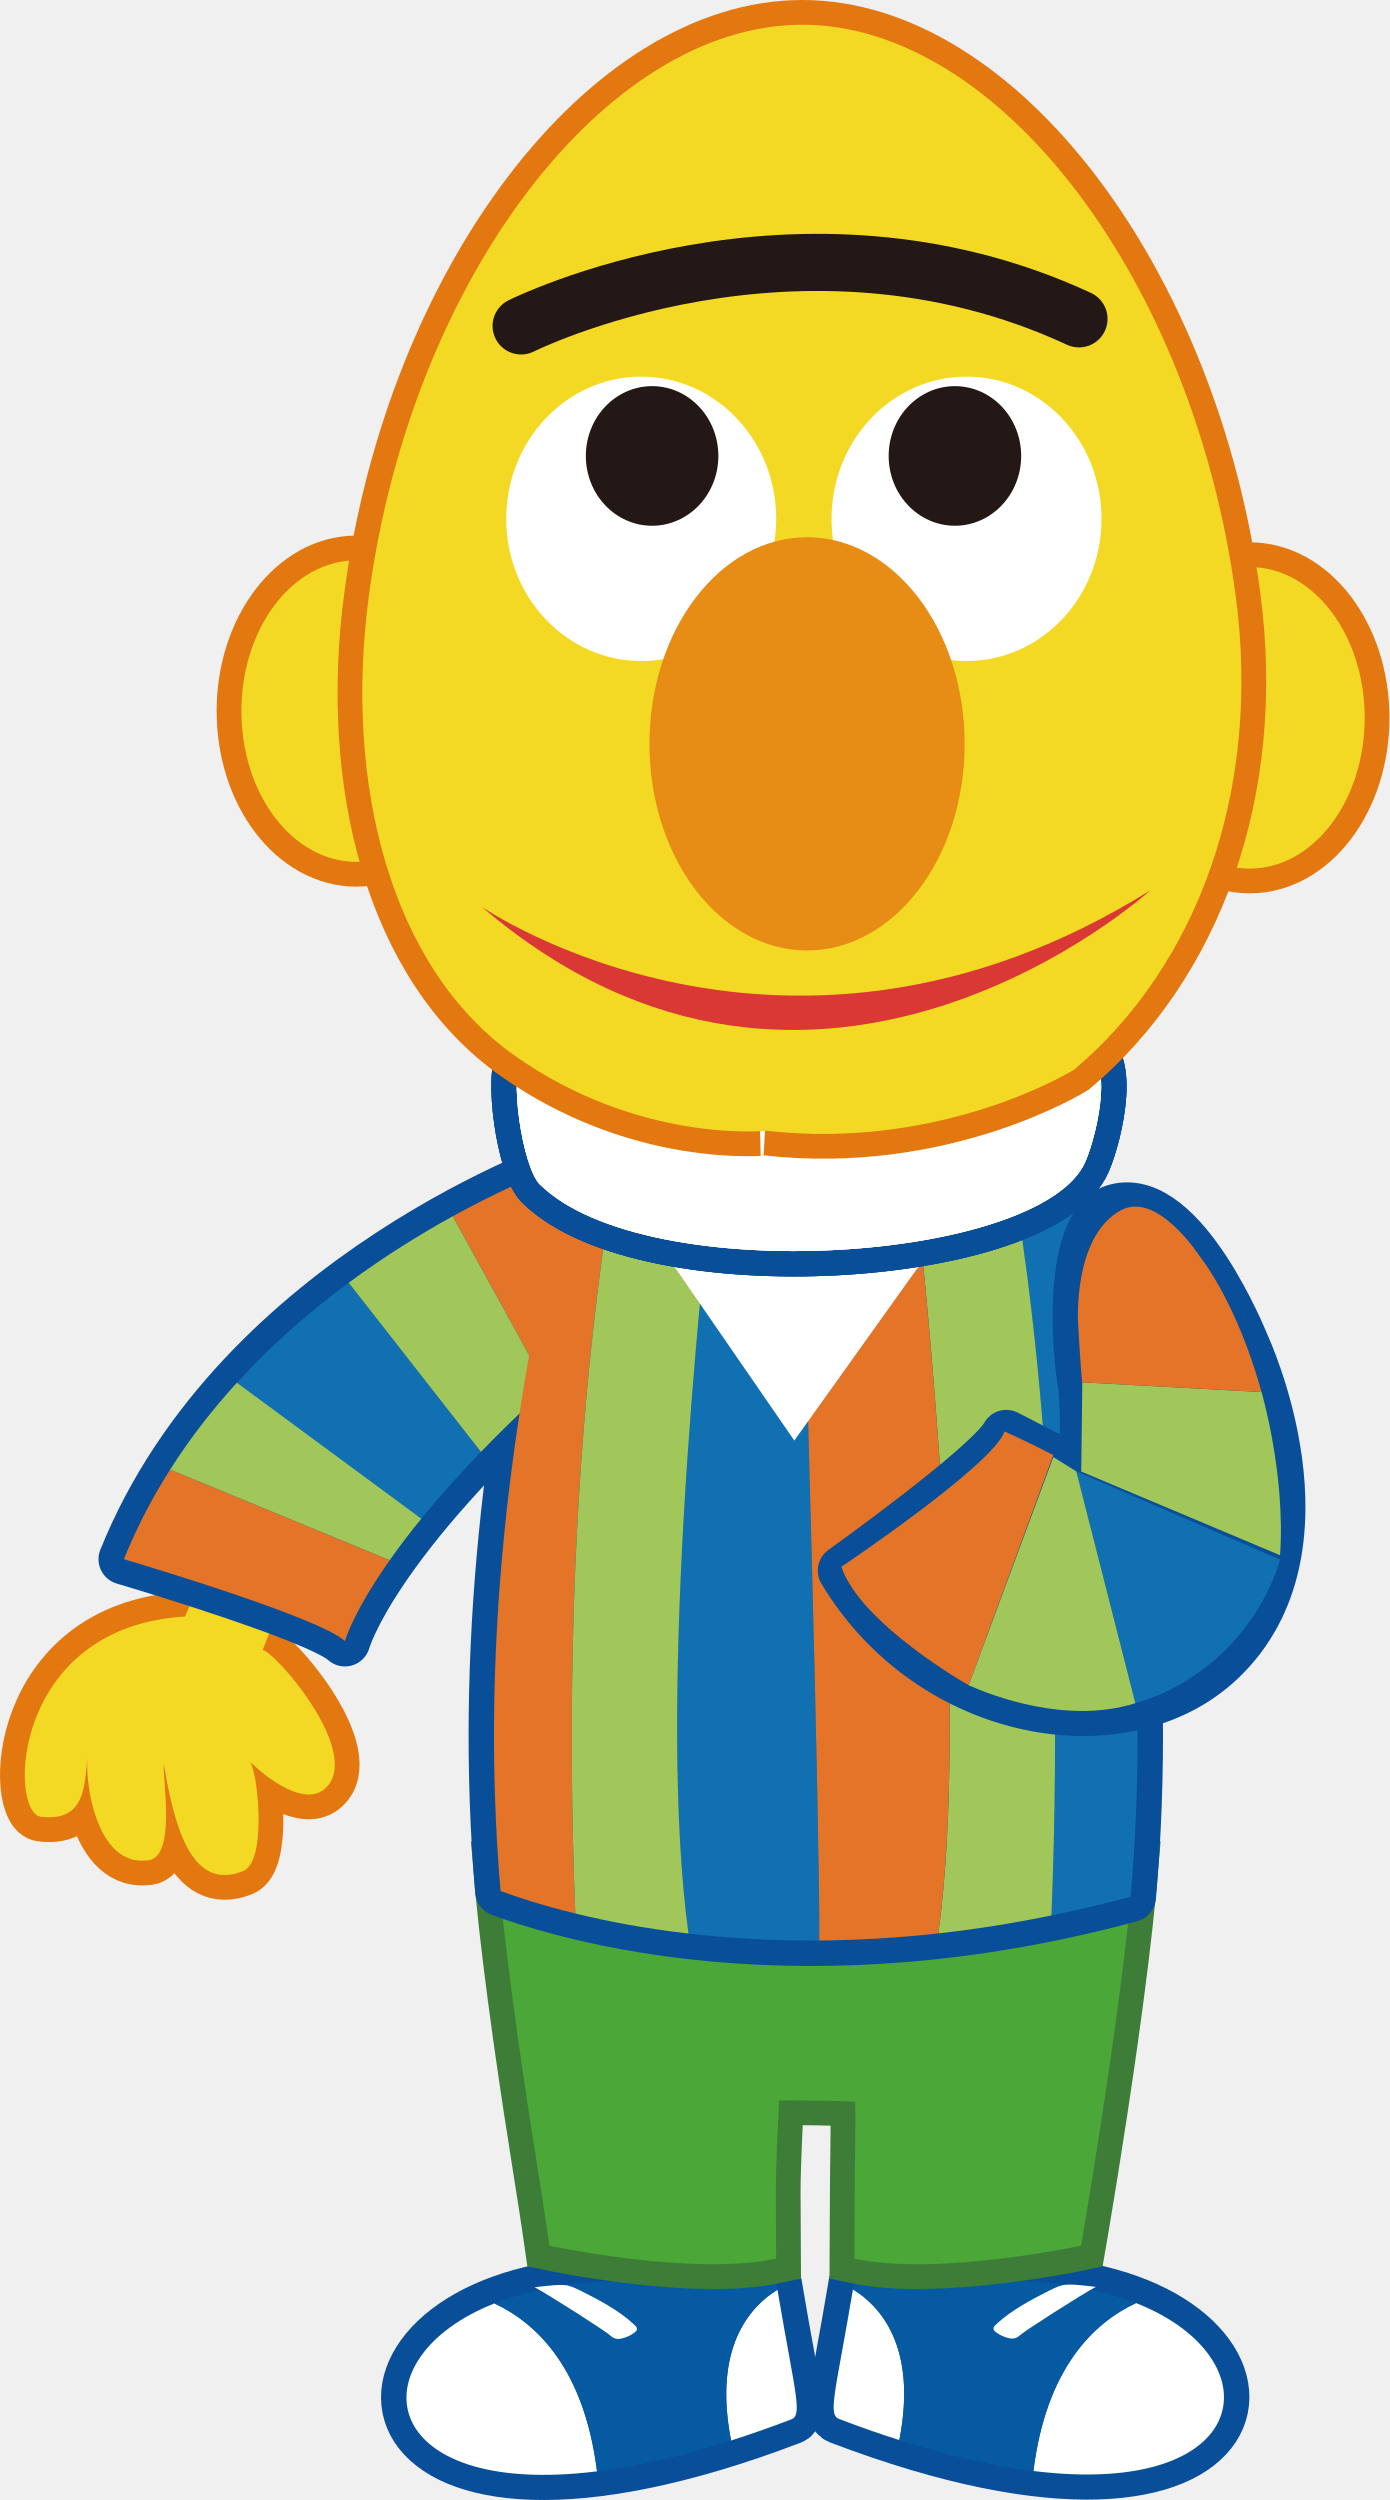
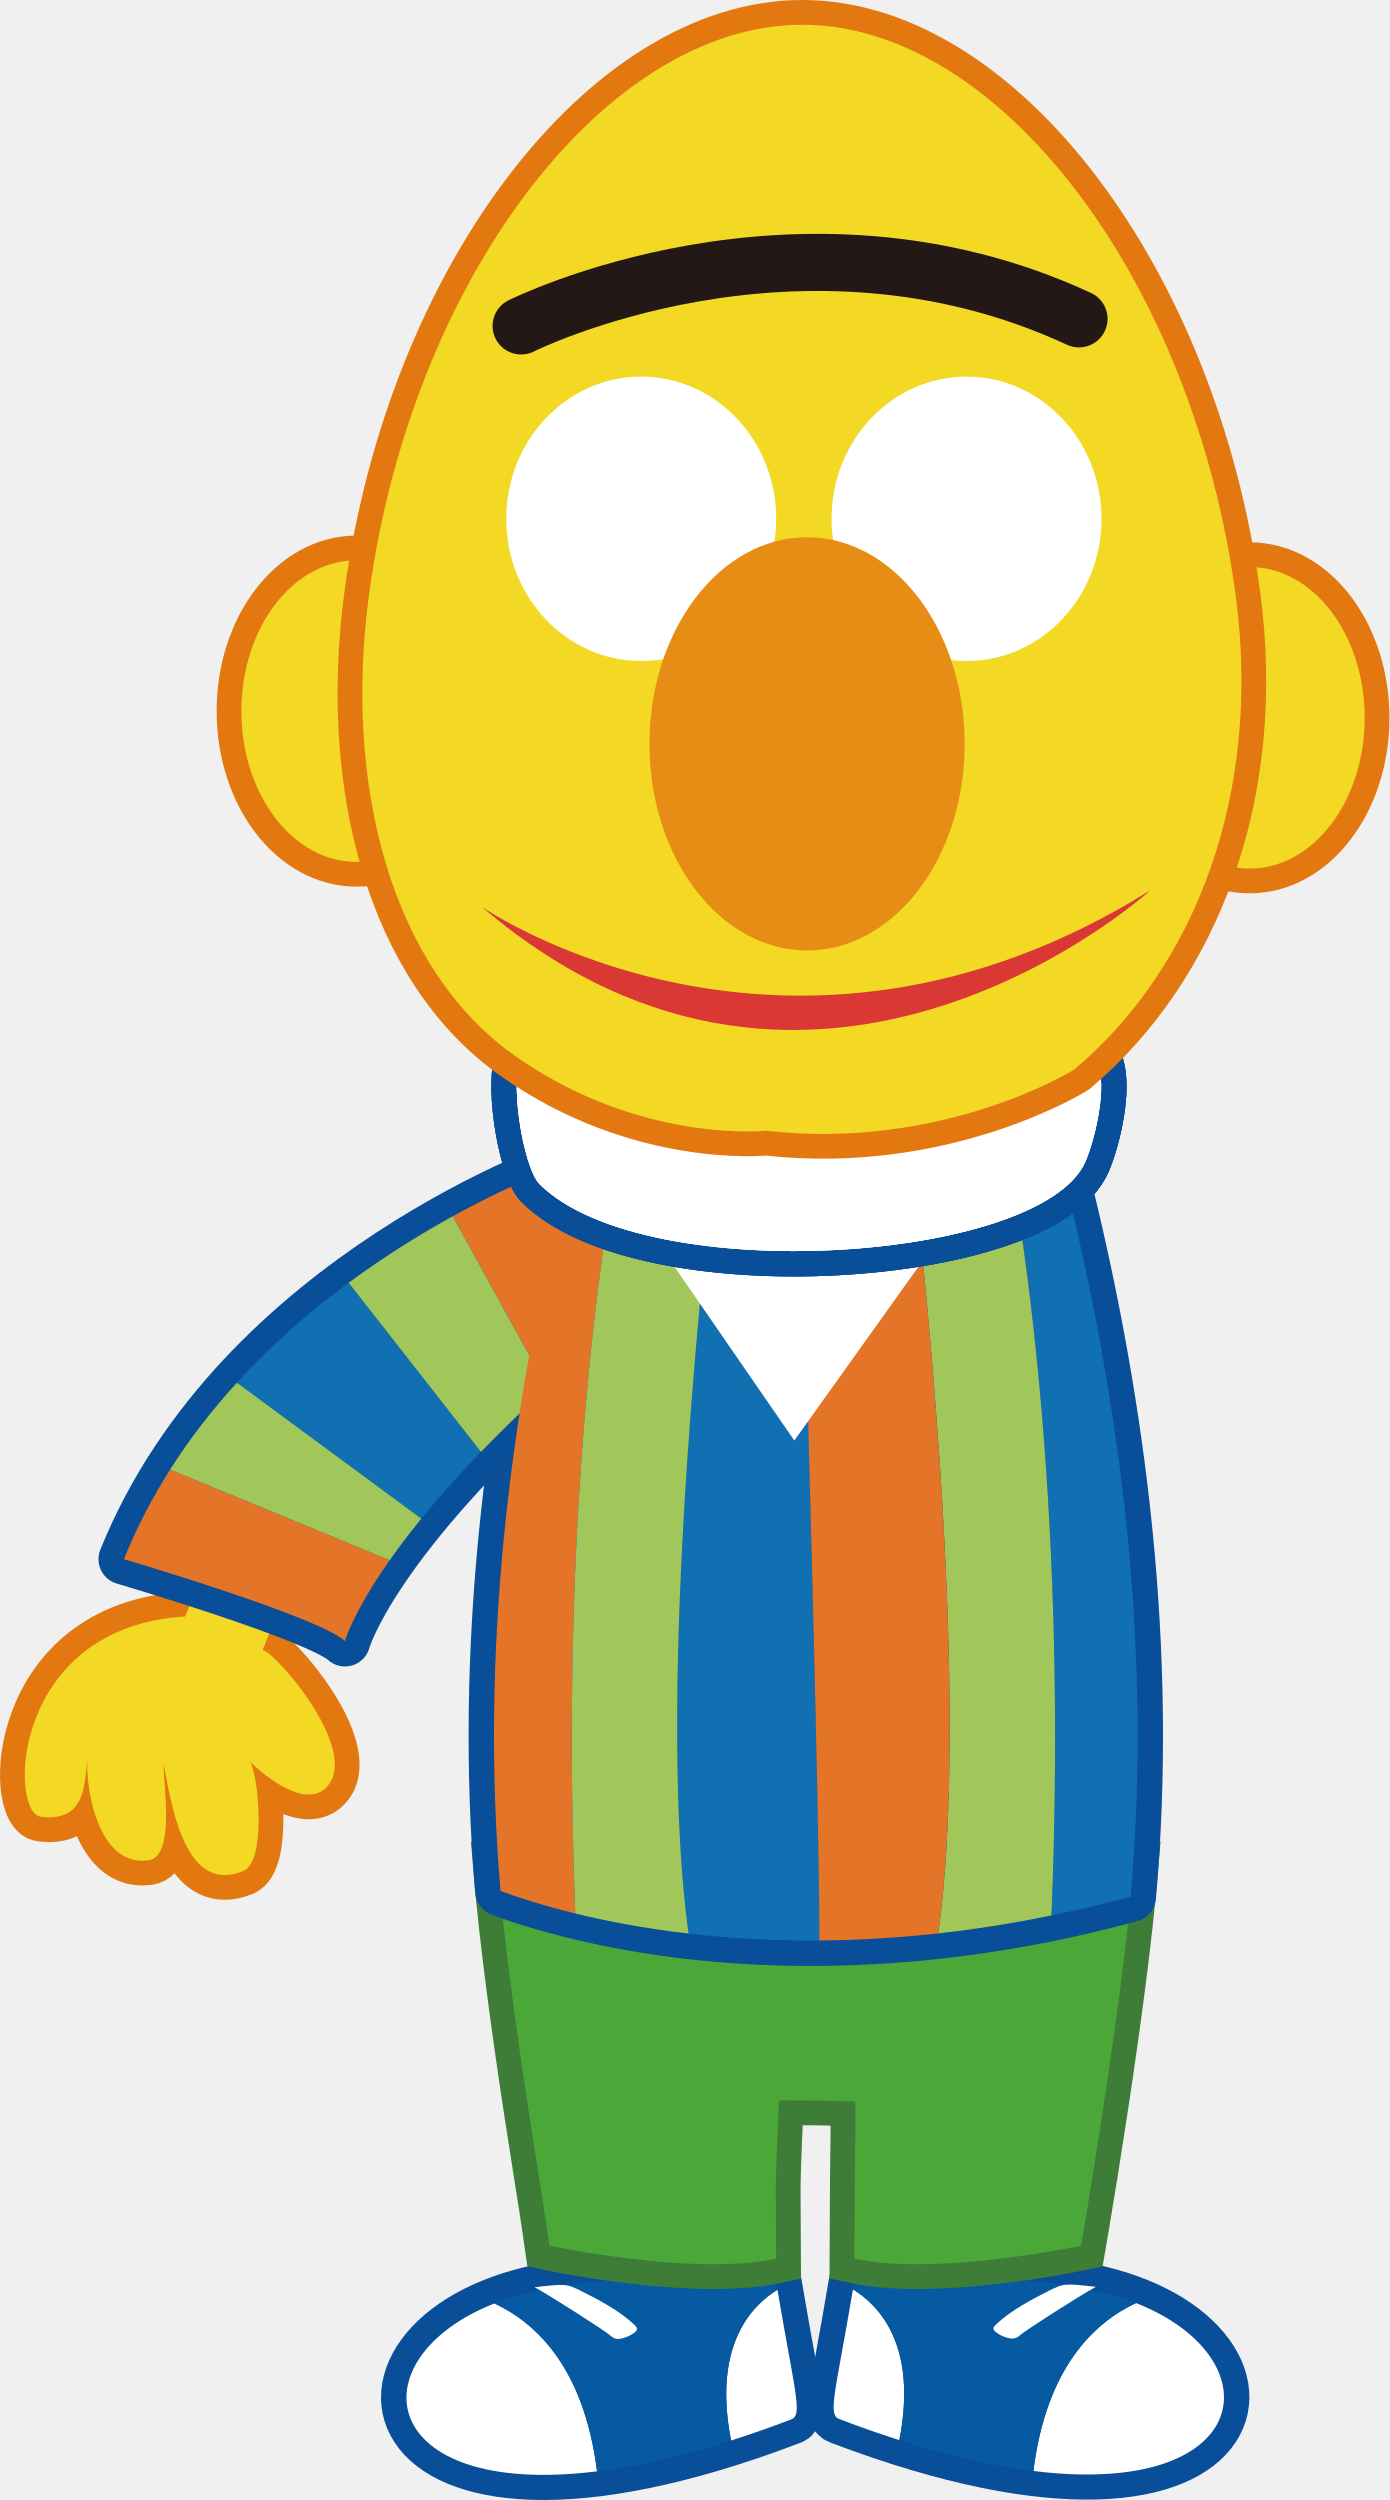
<svg xmlns="http://www.w3.org/2000/svg" version="1.1" id="レイヤー_1" x="0px" y="0px" width="234.619px" height="422.146px" viewBox="0 0 234.619 422.146" enable-background="new 0 0 234.619 422.146" xml:space="preserve">
  <g>
-     <path fill="#094E98" d="M141.634,408.397c75.066,28.67,81.475-16.873,38.102-22.582c0.042-0.027,0.076-0.059,0.119-0.082   c-5.856-0.783-12.682-0.977-20.496-0.371c-4.516-0.08-10.26,0.406-15.164,0.186c-1.657,9.986-2.896,15.771-3.291,19.043   l0.004,0.002C140.6,407.034,140.786,408.073,141.634,408.397" />
-     <path fill="none" stroke="#094E98" stroke-width="8.575" stroke-linecap="round" stroke-linejoin="round" d="M141.634,408.397   c75.066,28.67,81.475-16.873,38.102-22.582c0.042-0.027,0.076-0.059,0.119-0.082c-5.856-0.783-12.682-0.977-20.496-0.371   c-4.516-0.08-10.26,0.406-15.164,0.186c-1.657,9.986-2.896,15.771-3.291,19.043l0.004,0.002   C140.6,407.034,140.786,408.073,141.634,408.397z" />
-     <path fill="#FFFFFF" d="M140.905,404.638c0.383-3.158,1.551-8.68,3.125-18.057c4.483,2.742,10.94,9.561,7.833,25.455   c-3.253-1.037-6.661-2.229-10.228-3.592c-0.849-0.322-1.034-1.363-0.726-3.807H140.905z" />
-     <path fill="#FFFFFF" d="M191.827,388.888c23.508,9.289,20.095,32.994-17.332,28.359   C176.671,399.907,184.646,392.247,191.827,388.888" />
-     <path fill="#065AA2" d="M144.029,386.581c0.055-0.328,0.109-0.646,0.167-0.982c4.904,0.215,10.648-0.271,15.164-0.188   c7.813-0.605,14.64-0.408,20.496,0.369c-0.043,0.025-0.078,0.055-0.121,0.08c4.604,0.607,8.631,1.664,12.092,3.027   c-7.181,3.359-15.156,11.023-17.332,28.359c-6.504-0.807-14.04-2.465-22.633-5.211   C154.969,396.142,148.513,389.323,144.029,386.581" />
-     <path fill="#FFFFFF" d="M185.045,386.155c-5.365-0.607-5.39-0.604-8.027,0.715c-2.823,1.412-6.241,3.244-8.571,5.404   c-0.661,0.605-1.055,0.932-0.228,1.57c0.582,0.451,1.394,0.803,2.1,0.967c0.796,0.18,1.335,0.057,1.924-0.494   C173.038,393.569,182.66,387.415,185.045,386.155" />
-     <path fill="#094E98" d="M134.403,404.655c0,0,0,0,0-0.002c-0.392-3.273-1.628-9.055-3.287-19.043   c-4.902,0.223-10.648-0.266-15.159-0.184c-7.819-0.609-14.643-0.412-20.499,0.367c0.038,0.025,0.077,0.057,0.117,0.082   c-43.375,5.713-36.966,51.256,38.099,22.586C134.524,408.136,134.704,407.095,134.403,404.655" />
-     <path fill="none" stroke="#094E98" stroke-width="8.575" stroke-linecap="round" stroke-linejoin="round" d="M134.403,404.655   c0,0,0,0,0-0.002c-0.392-3.273-1.628-9.055-3.287-19.043c-4.902,0.223-10.648-0.266-15.159-0.184   c-7.819-0.609-14.643-0.412-20.499,0.367c0.038,0.025,0.077,0.057,0.117,0.082c-43.375,5.713-36.966,51.256,38.099,22.586   C134.524,408.136,134.704,407.095,134.403,404.655z" />
-     <path fill="#FFFFFF" d="M134.403,404.702c-0.379-3.158-1.547-8.684-3.122-18.059c-4.482,2.742-10.942,9.561-7.833,25.457   c3.258-1.037,6.665-2.23,10.227-3.594C134.524,408.183,134.704,407.142,134.403,404.702L134.403,404.702z" />
+     <path fill="#094E98" d="M141.634,408.397c75.066,28.67,81.475-16.874,38.102-22.583c0.042-0.027,0.076-0.058,0.119-0.081   c-5.856-0.784-12.682-0.977-20.496-0.371c-4.516-0.081-10.26,0.405-15.164,0.186c-1.657,9.986-2.896,15.771-3.291,19.042   l0.004,0.002C140.6,407.034,140.786,408.072,141.634,408.397" />
+     <path fill="none" stroke="#094E98" stroke-width="8.575" stroke-linecap="round" stroke-linejoin="round" d="M141.634,408.397   c75.066,28.67,81.475-16.874,38.102-22.583c0.042-0.027,0.076-0.058,0.119-0.081c-5.856-0.784-12.682-0.977-20.496-0.371   c-4.516-0.081-10.26,0.405-15.164,0.186c-1.657,9.986-2.896,15.771-3.291,19.042l0.004,0.002   C140.6,407.034,140.786,408.072,141.634,408.397z" />
+     <path fill="#FFFFFF" d="M140.905,404.637c0.383-3.157,1.551-8.679,3.125-18.057c4.483,2.743,10.94,9.562,7.833,25.456   c-3.253-1.038-6.661-2.229-10.228-3.592c-0.849-0.323-1.034-1.363-0.726-3.808H140.905z" />
+     <path fill="#FFFFFF" d="M191.827,388.888c23.508,9.289,20.095,32.994-17.332,28.358   C176.671,399.907,184.646,392.247,191.827,388.888" />
+     <path fill="#065AA2" d="M144.029,386.58c0.055-0.327,0.109-0.646,0.167-0.982c4.904,0.216,10.648-0.271,15.164-0.187   c7.813-0.605,14.64-0.408,20.496,0.368c-0.043,0.026-0.078,0.056-0.121,0.081c4.604,0.607,8.631,1.663,12.092,3.027   c-7.181,3.359-15.156,11.022-17.332,28.358c-6.504-0.806-14.04-2.464-22.633-5.21C154.969,396.142,148.513,389.323,144.029,386.58" />
+     <path fill="#FFFFFF" d="M185.045,386.154c-5.365-0.606-5.39-0.603-8.027,0.716c-2.823,1.412-6.241,3.244-8.571,5.403   c-0.661,0.606-1.055,0.932-0.228,1.571c0.582,0.45,1.394,0.803,2.1,0.966c0.796,0.18,1.335,0.057,1.924-0.494   C173.038,393.568,182.66,387.415,185.045,386.154" />
+     <path fill="#094E98" d="M134.403,404.655c0,0,0,0,0-0.003c-0.392-3.272-1.628-9.054-3.287-19.042   c-4.902,0.222-10.648-0.267-15.159-0.184c-7.819-0.609-14.643-0.412-20.499,0.366c0.038,0.026,0.077,0.058,0.117,0.083   c-43.375,5.713-36.966,51.255,38.099,22.586C134.524,408.136,134.704,407.095,134.403,404.655" />
+     <path fill="none" stroke="#094E98" stroke-width="8.575" stroke-linecap="round" stroke-linejoin="round" d="M134.403,404.655   c0,0,0,0,0-0.003c-0.392-3.272-1.628-9.054-3.287-19.042c-4.902,0.222-10.648-0.267-15.159-0.184   c-7.819-0.609-14.643-0.412-20.499,0.366c0.038,0.026,0.077,0.058,0.117,0.083c-43.375,5.713-36.966,51.255,38.099,22.586   C134.524,408.136,134.704,407.095,134.403,404.655z" />
+     <path fill="#FFFFFF" d="M134.403,404.702c-0.379-3.158-1.547-8.684-3.122-18.06c-4.482,2.743-10.942,9.562-7.833,25.458   c3.258-1.037,6.665-2.23,10.227-3.594C134.524,408.182,134.704,407.142,134.403,404.702L134.403,404.702z" />
    <path fill="#FFFFFF" d="M83.487,388.952c-23.512,9.285-20.099,32.994,17.328,28.355C98.638,399.97,90.666,392.308,83.487,388.952" />
-     <path fill="#065AA2" d="M131.281,386.644c-0.057-0.328-0.112-0.648-0.165-0.986c-4.902,0.223-10.648-0.268-15.159-0.186   c-7.819-0.604-14.643-0.408-20.499,0.369c0.038,0.025,0.077,0.057,0.117,0.082c-4.599,0.605-8.631,1.664-12.089,3.029   c7.179,3.355,15.151,11.016,17.328,28.355c6.506-0.803,14.038-2.465,22.634-5.207C120.339,396.204,126.799,389.386,131.281,386.644   " />
-     <path fill="#FFFFFF" d="M90.269,386.22c5.364-0.611,5.385-0.604,8.023,0.715c2.825,1.408,6.24,3.24,8.573,5.396   c0.661,0.613,1.055,0.938,0.226,1.58c-0.582,0.449-1.388,0.797-2.098,0.963c-0.795,0.182-1.335,0.055-1.921-0.494   C102.273,393.634,92.652,387.479,90.269,386.22" />
-     <path fill="#4AA738" d="M90.873,366.755c1.203,7.484,1.903,12.451,1.903,12.451s24.305,5.215,38.282,2.184   c-0.028-4.607-0.049-8.141-0.055-11.008c-0.006-5.08,0.443-12.791,0.547-15.684c0.686-0.117,12.167,0.074,12.856,0.191   c0.106,2.887-0.075,10.398-0.089,15.461c0,2.871-0.017,6.416-0.047,11.039c13.973,3.031,38.278-2.184,38.278-2.184   s0.878-5.049,2.094-12.633c2.026-12.65,5.002-32.377,6.443-47.594c0.057-0.635,0.099-1.268,0.155-1.904   c-7.406,2.668-26.265,8.311-53.497,8.375c-27.232-0.064-46.094-5.707-53.493-8.375c0.055,0.637,0.09,1.27,0.151,1.904   C85.846,334.271,88.847,354.11,90.873,366.755" />
-     <path fill="none" stroke="#3D7D38" stroke-width="8.36" d="M90.873,366.755c1.203,7.484,1.903,12.451,1.903,12.451   s24.305,5.215,38.282,2.184c-0.028-4.607-0.049-8.141-0.055-11.008c-0.006-5.08,0.443-12.791,0.547-15.684   c0.686-0.117,12.167,0.074,12.856,0.191c0.106,2.887-0.075,10.398-0.089,15.461c0,2.871-0.017,6.416-0.047,11.039   c13.973,3.031,38.278-2.184,38.278-2.184s0.878-5.049,2.094-12.633c2.026-12.65,5.002-32.377,6.443-47.594   c0.057-0.635,0.099-1.268,0.155-1.904c-7.406,2.668-26.265,8.311-53.497,8.375c-27.232-0.064-46.094-5.707-53.493-8.375   c0.055,0.637,0.09,1.27,0.151,1.904C85.846,334.271,88.847,354.11,90.873,366.755" />
-     <path fill="#4AA738" d="M90.873,366.755c1.203,7.484,1.903,12.451,1.903,12.451s24.305,5.215,38.282,2.184   c-0.028-4.607-0.049-8.141-0.055-11.008c-0.006-5.08,0.443-12.791,0.547-15.684c0.686-0.117,12.167,0.074,12.856,0.191   c0.106,2.887-0.075,10.398-0.089,15.461c0,2.871-0.017,6.416-0.047,11.039c13.973,3.031,38.278-2.184,38.278-2.184   s0.878-5.049,2.094-12.633c2.026-12.65,5.002-32.377,6.443-47.594c0.057-0.635,0.099-1.268,0.155-1.904   c-7.406,2.668-26.265,8.311-53.497,8.375c-27.232-0.064-46.094-5.707-53.493-8.375c0.055,0.637,0.09,1.27,0.151,1.904   C85.846,334.271,88.847,354.11,90.873,366.755" />
-     <path fill="#094E98" d="M190.911,320.272c3.669-41.385-1.541-82.018-10.728-119.535l-0.399-12.486l-83.977,2.592l-0.873,11.508   c-8.871,36.775-13.873,76.5-10.417,116.953C95.923,323.542,135.386,335.288,190.911,320.272" />
-     <path fill="none" stroke="#094E98" stroke-width="8.575" stroke-linecap="round" stroke-linejoin="round" d="M190.911,320.272   c3.669-41.385-1.541-82.018-10.728-119.535l-0.399-12.486l-83.977,2.592l-0.873,11.508c-8.871,36.775-13.873,76.5-10.417,116.953   C95.923,323.542,135.386,335.288,190.911,320.272z" />
-     <path fill="#E37811" d="M92.658,231.196c-16.201,9.609-40.734,26.568-48.312,47.447c1.938,0.104,16.14,16.303,11.124,22.756   c-3.546,4.551-11.001-1.697-13.239-3.904c1.363,2.031,2.865,16.811-1.168,18.447c-9.241,3.754-11.822-8.98-13.43-18.125   c-0.14,2.98,2.225,16.533-3.034,16.338c-9.39,0.893-10.798-17.072-9.427-19.039c-1.32,3.436,0.761,12.775-8.261,11.66   c-5.529-0.686-5.019-32.08,24.342-33.809c8.548-21.25,34.436-42.461,49.259-48.635" />
-     <path fill="none" stroke="#E37811" stroke-width="8.36" d="M92.658,231.196c-16.201,9.609-40.734,26.568-48.312,47.447   c1.938,0.104,16.14,16.303,11.124,22.756c-3.546,4.551-11.001-1.697-13.239-3.904c1.363,2.031,2.865,16.811-1.168,18.447   c-9.241,3.754-11.822-8.98-13.43-18.125c-0.14,2.98,2.225,16.533-3.034,16.338c-9.39,0.893-10.798-17.072-9.427-19.039   c-1.32,3.436,0.761,12.775-8.261,11.66c-5.529-0.686-5.019-32.08,24.342-33.809c8.548-21.25,34.436-42.461,49.259-48.635" />
-     <path fill="#F4D924" d="M92.658,231.196c-16.201,9.609-40.734,26.568-48.312,47.447c1.938,0.104,16.14,16.303,11.124,22.756   c-3.546,4.551-11.001-1.697-13.239-3.904c1.363,2.031,2.865,16.811-1.168,18.447c-9.241,3.754-11.822-8.98-13.43-18.125   c-0.14,2.98,2.225,16.533-3.034,16.338c-9.39,0.893-10.798-17.072-9.427-19.039c-1.318,3.436,0.765,12.775-8.259,11.66   c-5.531-0.686-5.021-32.08,24.34-33.809c8.548-21.25,34.44-42.461,49.259-48.635" />
-     <path fill="#094E98" d="M20.92,263.284c0,0,32.834,9.676,37.324,13.822c0,0,4.493-16.588,37.668-45.965l0.345-34.904   C96.258,196.237,40.272,215.245,20.92,263.284" />
-     <path fill="none" stroke="#094E98" stroke-width="8.575" stroke-linecap="round" stroke-linejoin="round" d="M20.92,263.284   c0,0,32.834,9.676,37.324,13.822c0,0,4.493-16.588,37.668-45.965l0.345-34.904C96.258,196.237,40.272,215.245,20.92,263.284z" />
-     <path fill="#1070B2" d="M40,233.481l31.144,22.957c2.749-3.373,6.076-7.145,10.069-11.279l-22.334-28.559   C52.49,221.317,45.989,226.923,40,233.481" />
-     <path fill="#E37428" d="M20.92,263.284c0,0,32.834,9.676,37.324,13.822c0,0,1.29-4.746,7.559-13.648l-37.08-15.307   C25.746,252.841,23.1,257.876,20.92,263.284" />
-     <path fill="#A1C659" d="M28.723,248.151l37.08,15.305c1.48-2.105,3.249-4.449,5.341-7.018L40,233.481   C35.938,237.929,32.114,242.812,28.723,248.151" />
-     <path fill="#E37428" d="M95.913,231.142l0.345-34.904c0,0-8.399,2.855-19.812,9.139l15.925,28.959   C93.52,233.288,94.689,232.228,95.913,231.142" />
-     <path fill="#A1C659" d="M92.37,234.335l-15.925-28.959c-5.374,2.961-11.415,6.684-17.567,11.223l22.334,28.562   C84.467,241.792,88.161,238.183,92.37,234.335" />
-     <path fill="#1070B2" d="M135.019,189.632l-13.692,0.422c-3.736,32.123-10.229,98.721-5.065,136.447   c6.564,0.764,13.956,1.229,22.086,1.172C138.427,307.638,136.073,225.372,135.019,189.632" />
-     <path fill="#1070B2" d="M180.183,200.737l-0.399-12.486l-10.639,0.33c4.256,21.539,11.087,67.98,8.405,134.855   c4.341-0.891,8.793-1.93,13.362-3.164C194.58,278.892,189.37,238.255,180.183,200.737" />
-     <path fill="#E37428" d="M105.174,190.55l-9.367,0.293l-0.873,11.508c-8.871,36.777-13.873,76.498-10.417,116.953   c2.689,1.004,6.964,2.42,12.629,3.805C94.573,258.386,100.915,212.843,105.174,190.55" />
-     <path fill="#A1C659" d="M121.326,190.054l-16.152,0.496c-4.259,22.293-10.601,67.836-8.028,132.559   c5.218,1.281,11.631,2.525,19.116,3.393C111.098,288.774,117.59,222.177,121.326,190.054" />
-     <path fill="#A1C659" d="M169.145,188.581l-15.874,0.488c3.706,31.719,10.389,99.273,5.177,137.398   c6.082-0.674,12.457-1.666,19.102-3.031C180.234,256.563,173.401,210.12,169.145,188.581" />
-     <path fill="#E37428" d="M153.271,189.069l-18.252,0.564c1.057,35.738,3.408,118.004,3.329,138.039   c6.272-0.051,12.985-0.416,20.1-1.205C163.66,288.343,156.976,220.788,153.271,189.069" />
-     <polygon fill="#FFFFFF" points="157.406,210.655 134.127,243.247 110.85,209.491  " />
-     <path fill="#DA3B28" d="M180.425,201.782c-0.083-0.35-0.163-0.703-0.246-1.045l-0.399-12.486l-83.982,2.592l-0.869,11.508   c-0.214,0.885-0.417,1.781-0.625,2.67C109.759,207.122,138.463,208.688,180.425,201.782" />
-     <path fill="#094E98" d="M88.322,177.94c-2.567,3.324-0.055,19.232,2.846,22.072c18.012,17.658,84.812,13.104,92.119-3.889   c2.065-4.812,5.295-18.896-1.197-19.158C178.835,176.835,90.517,174.821,88.322,177.94" />
-     <path fill="none" stroke="#094E98" stroke-width="8.575" stroke-linecap="round" stroke-linejoin="round" d="M88.322,177.94   c-2.567,3.324-0.055,19.232,2.846,22.072c18.012,17.658,84.812,13.104,92.119-3.889c2.065-4.812,5.295-18.896-1.197-19.158   C178.835,176.835,90.517,174.821,88.322,177.94" />
-     <path fill="#094E98" d="M88.322,177.94c-2.567,3.324-0.055,19.232,2.846,22.072c18.012,17.658,84.812,13.104,92.119-3.889   c2.065-4.812,5.295-18.896-1.197-19.158C178.835,176.835,90.517,174.821,88.322,177.94" />
-     <path fill="none" stroke="#094E98" stroke-width="8.575" stroke-linecap="round" stroke-linejoin="round" d="M88.322,177.94   c-2.567,3.324-0.055,19.232,2.846,22.072c18.012,17.658,84.812,13.104,92.119-3.889c2.065-4.812,5.295-18.896-1.197-19.158   C178.835,176.835,90.517,174.821,88.322,177.94" />
-     <path fill="#094E98" d="M88.322,177.94c-2.567,3.324-0.055,19.232,2.846,22.072c18.012,17.658,84.812,13.104,92.119-3.889   c2.065-4.812,5.295-18.896-1.197-19.158C178.835,176.835,90.517,174.821,88.322,177.94" />
-     <path fill="none" stroke="#094E98" stroke-width="8.575" stroke-linecap="round" stroke-linejoin="round" d="M88.322,177.94   c-2.567,3.324-0.055,19.232,2.846,22.072c18.012,17.658,84.812,13.104,92.119-3.889c2.065-4.812,5.295-18.896-1.197-19.158   C178.835,176.835,90.517,174.821,88.322,177.94" />
-     <path fill="#FFFFFF" d="M88.322,177.94c-2.567,3.324-0.055,19.232,2.846,22.072c18.012,17.658,84.812,13.104,92.119-3.889   c2.065-4.812,5.295-18.896-1.197-19.158C178.835,176.835,90.517,174.821,88.322,177.94" />
-     <path fill="#FFFFFF" d="M88.322,177.94c-2.567,3.324-0.055,19.232,2.846,22.072c18.012,17.658,84.812,13.104,92.119-3.889   c2.065-4.812,5.295-18.896-1.197-19.158C178.835,176.835,90.517,174.821,88.322,177.94" />
-     <path fill="#FFFFFF" d="M88.322,177.94c-2.567,3.324-0.055,19.232,2.846,22.072c18.012,17.658,84.812,13.104,92.119-3.889   c2.065-4.812,5.295-18.896-1.197-19.158C178.835,176.835,90.517,174.821,88.322,177.94" />
-     <path fill="#E37811" d="M191.583,121.208c0,14.064,8.698,25.461,19.428,25.461c10.731,0,19.428-11.396,19.428-25.461   c0-14.057-8.697-25.457-19.428-25.457C200.281,95.751,191.583,107.151,191.583,121.208" />
-     <path fill="none" stroke="#E37811" stroke-width="8.36" d="M191.583,121.208c0,14.064,8.698,25.461,19.428,25.461   c10.731,0,19.428-11.396,19.428-25.461c0-14.057-8.697-25.457-19.428-25.457C200.281,95.751,191.583,107.151,191.583,121.208z" />
-     <path fill="#E37811" d="M40.761,120.079c0,14.064,8.696,25.457,19.424,25.457c10.732,0,19.43-11.393,19.43-25.457   c0-14.061-8.698-25.461-19.43-25.461C49.457,94.618,40.761,106.019,40.761,120.079" />
-     <path fill="none" stroke="#E37811" stroke-width="8.36" d="M40.761,120.079c0,14.064,8.696,25.457,19.424,25.457   c10.732,0,19.43-11.393,19.43-25.457c0-14.061-8.698-25.461-19.43-25.461C49.457,94.618,40.761,106.019,40.761,120.079z" />
-     <path fill="#F4D924" d="M191.583,121.208c0,14.064,8.698,25.461,19.428,25.461c10.731,0,19.428-11.396,19.428-25.461   c0-14.057-8.697-25.457-19.428-25.457C200.281,95.751,191.583,107.151,191.583,121.208" />
-     <path fill="#F4D924" d="M40.761,120.079c0,14.064,8.696,25.457,19.424,25.457c10.732,0,19.43-11.393,19.43-25.457   c0-14.061-8.698-25.461-19.43-25.461C49.457,94.618,40.761,106.019,40.761,120.079" />
-     <path fill="#E37811" d="M86.831,178.194c-20.863-14.795-28.785-45.771-24.548-77.561C69.379,47.362,102.152,4.18,135.469,4.18   c33.323,0,66.088,43.182,73.194,96.454c4.432,33.293-6.707,62.645-27.278,79.977c0,0-21.971,13.715-51.974,10.326   C129.412,190.937,107.985,193.196,86.831,178.194" />
-     <path fill="none" stroke="#E37811" stroke-width="8.36" d="M86.831,178.194c-20.863-14.795-28.785-45.771-24.548-77.561   C69.379,47.362,102.152,4.18,135.469,4.18c33.323,0,66.088,43.182,73.194,96.454c4.432,33.293-6.707,62.645-27.278,79.977   c0,0-21.971,13.715-51.974,10.326C129.412,190.937,107.985,193.196,86.831,178.194z" />
-     <path fill="#F4D924" d="M86.831,178.194c-20.863-14.795-28.785-45.771-24.548-77.561C69.379,47.362,102.152,4.18,135.469,4.18   c33.323,0,66.088,43.182,73.194,96.454c4.432,33.293-6.707,62.645-27.278,79.977c0,0-21.971,13.715-51.974,10.326   C129.412,190.937,107.985,193.196,86.831,178.194" />
-     <path fill="#FFFFFF" d="M85.484,87.608c0,13.26,10.205,24.014,22.794,24.014c12.585,0,22.789-10.754,22.789-24.014   c0-13.263-10.204-24.011-22.789-24.011C95.689,63.598,85.484,74.346,85.484,87.608" />
-     <path fill="#FFFFFF" d="M186,87.608c0,13.26-10.202,24.014-22.791,24.014c-12.591,0-22.791-10.754-22.791-24.014   c0-13.263,10.2-24.011,22.791-24.011C175.798,63.598,186,74.346,186,87.608" />
-     <path fill="#231815" d="M98.925,76.995c0,6.506,5.01,11.783,11.183,11.783c6.183,0,11.191-5.277,11.191-11.783   c0-6.515-5.008-11.792-11.191-11.792C103.935,65.203,98.925,70.48,98.925,76.995" />
-     <path fill="#E78C14" d="M109.667,125.612c0,19.27,11.911,34.881,26.611,34.881c14.694,0,26.613-15.611,26.613-34.881   c0-19.271-11.919-34.893-26.613-34.893C121.578,90.72,109.667,106.341,109.667,125.612" />
-     <path fill="#231815" d="M172.432,76.995c0,6.506-5.01,11.783-11.188,11.783c-6.176,0-11.186-5.277-11.186-11.783   c0-6.515,5.01-11.792,11.186-11.792C167.422,65.203,172.432,70.48,172.432,76.995" />
-     <path fill="none" stroke="#231815" stroke-width="9.645" stroke-linecap="round" d="M87.995,55.038   c0,0,46.531-23.319,94.201-1.197" />
-     <path fill="#DA3834" d="M81.364,153.136c0,0,51.486,35.514,112.86-2.781C194.225,150.354,137.933,201.472,81.364,153.136" />
-     <path fill="#094E98" d="M205.99,280.403c-16.121,15.197-48.634,9.777-63.614-15.199c0,0,24.699-17.623,27.552-22.848l13.253,6.846   c0-1.744,0.282-10.895-0.197-14.99c-1.505-8.684-2.172-28.051,5.518-30.043c11.303-2.93,21.588,22.932,21.588,22.932   S226.139,261.407,205.99,280.403" />
-     <path fill="none" stroke="#094E98" stroke-width="8.575" stroke-linecap="round" stroke-linejoin="round" d="M205.99,280.403   c-16.121,15.197-48.634,9.777-63.614-15.199c0,0,24.699-17.623,27.552-22.848l13.253,6.846c0-1.744,0.282-10.895-0.197-14.99   c-1.505-8.684-2.172-28.051,5.518-30.043c11.303-2.93,21.588,22.932,21.588,22.932S226.139,261.407,205.99,280.403z" />
-     <path fill="#1070B2" d="M181.743,248.456l34.405,14.904c-3.469,11.615-12.985,20.973-24.434,24.244L181.743,248.456z" />
-     <path fill="#A1C659" d="M182.76,233.419l30.264,1.648c0,0,4.072,13.812,3.124,27.549l-33.575-14.133L182.76,233.419z" />
-     <path fill="#E37428" d="M177.86,245.696l-14.292,38.883c0,0-18.256-10.354-21.497-20.016c0,0,25.653-17.223,27.553-22.848   C169.624,241.716,173.378,243.382,177.86,245.696" />
-     <path fill="#A1C659" d="M177.86,246.038l3.883,2.418l9.971,39.148c-11.625,3.643-24.254-1.311-28.146-3.027L177.86,246.038z" />
-     <path fill="#E37428" d="M182.042,223.456c0,0-0.934-14.76,7.295-19.129c6.158-3.207,13.259,7.818,13.259,7.818   s6.165,7.512,10.427,22.922l-30.264-1.648C182.574,232.853,182.042,223.456,182.042,223.456" />
+     <path fill="#065AA2" d="M131.281,386.643c-0.057-0.327-0.112-0.647-0.165-0.985c-4.902,0.223-10.648-0.269-15.159-0.186   c-7.819-0.604-14.643-0.408-20.499,0.368c0.038,0.026,0.077,0.058,0.117,0.083c-4.599,0.605-8.631,1.663-12.089,3.029   c7.179,3.355,15.151,11.016,17.328,28.355c6.506-0.803,14.038-2.465,22.634-5.207C120.339,396.204,126.799,389.386,131.281,386.643   " />
+     <path fill="#FFFFFF" d="M90.269,386.219c5.364-0.611,5.385-0.603,8.023,0.715c2.825,1.409,6.24,3.241,8.573,5.397   c0.661,0.612,1.055,0.937,0.226,1.579c-0.582,0.45-1.388,0.798-2.098,0.963c-0.795,0.183-1.335,0.055-1.921-0.494   C102.273,393.633,92.652,387.479,90.269,386.219" />
+     <path fill="#4AA738" d="M90.873,366.754c1.203,7.484,1.903,12.451,1.903,12.451s24.305,5.215,38.282,2.184   c-0.028-4.606-0.049-8.14-0.055-11.007c-0.006-5.08,0.443-12.791,0.547-15.684c0.686-0.117,12.167,0.073,12.856,0.191   c0.106,2.887-0.075,10.397-0.089,15.461c0,2.87-0.017,6.415-0.047,11.038c13.973,3.031,38.278-2.184,38.278-2.184   s0.878-5.048,2.094-12.632c2.026-12.651,5.002-32.377,6.443-47.594c0.057-0.635,0.099-1.269,0.155-1.905   c-7.406,2.669-26.265,8.311-53.497,8.375c-27.232-0.064-46.094-5.706-53.493-8.375c0.055,0.637,0.09,1.271,0.151,1.905   C85.846,334.271,88.847,354.11,90.873,366.754" />
+     <path fill="none" stroke="#3D7D38" stroke-width="8.36" d="M90.873,366.754c1.203,7.484,1.903,12.451,1.903,12.451   s24.305,5.215,38.282,2.184c-0.028-4.606-0.049-8.14-0.055-11.007c-0.006-5.08,0.443-12.791,0.547-15.684   c0.686-0.117,12.167,0.073,12.856,0.191c0.106,2.887-0.075,10.397-0.089,15.461c0,2.87-0.017,6.415-0.047,11.038   c13.973,3.031,38.278-2.184,38.278-2.184s0.878-5.048,2.094-12.632c2.026-12.651,5.002-32.377,6.443-47.594   c0.057-0.635,0.099-1.269,0.155-1.905c-7.406,2.669-26.265,8.311-53.497,8.375c-27.232-0.064-46.094-5.706-53.493-8.375   c0.055,0.637,0.09,1.271,0.151,1.905C85.846,334.271,88.847,354.11,90.873,366.754" />
+     <path fill="#4AA738" d="M90.873,366.754c1.203,7.484,1.903,12.451,1.903,12.451s24.305,5.215,38.282,2.184   c-0.028-4.606-0.049-8.14-0.055-11.007c-0.006-5.08,0.443-12.791,0.547-15.684c0.686-0.117,12.167,0.073,12.856,0.191   c0.106,2.887-0.075,10.397-0.089,15.461c0,2.87-0.017,6.415-0.047,11.038c13.973,3.031,38.278-2.184,38.278-2.184   s0.878-5.048,2.094-12.632c2.026-12.651,5.002-32.377,6.443-47.594c0.057-0.635,0.099-1.269,0.155-1.905   c-7.406,2.669-26.265,8.311-53.497,8.375c-27.232-0.064-46.094-5.706-53.493-8.375c0.055,0.637,0.09,1.271,0.151,1.905   C85.846,334.271,88.847,354.11,90.873,366.754" />
+     <path fill="#094E98" d="M190.911,320.271c3.669-41.385-1.541-82.017-10.728-119.535l-0.399-12.485l-83.977,2.591l-0.873,11.508   c-8.871,36.776-13.873,76.5-10.417,116.953C95.923,323.542,135.386,335.287,190.911,320.271" />
+     <path fill="none" stroke="#094E98" stroke-width="8.575" stroke-linecap="round" stroke-linejoin="round" d="M190.911,320.271   c3.669-41.385-1.541-82.017-10.728-119.535l-0.399-12.485l-83.977,2.591l-0.873,11.508c-8.871,36.776-13.873,76.5-10.417,116.953   C95.923,323.542,135.386,335.287,190.911,320.271z" />
+     <path fill="#E37811" d="M92.658,231.196c-16.201,9.609-40.734,26.568-48.312,47.446c1.938,0.104,16.14,16.304,11.124,22.756   c-3.546,4.552-11.001-1.696-13.239-3.903c1.363,2.031,2.865,16.81-1.168,18.447c-9.241,3.754-11.822-8.98-13.43-18.126   c-0.14,2.98,2.225,16.533-3.034,16.339c-9.39,0.893-10.798-17.073-9.427-19.039c-1.32,3.436,0.761,12.775-8.261,11.66   c-5.529-0.686-5.019-32.081,24.342-33.809c8.548-21.251,34.436-42.461,49.259-48.635" />
+     <path fill="none" stroke="#E37811" stroke-width="8.36" d="M92.658,231.196c-16.201,9.609-40.734,26.568-48.312,47.446   c1.938,0.104,16.14,16.304,11.124,22.756c-3.546,4.552-11.001-1.696-13.239-3.903c1.363,2.031,2.865,16.81-1.168,18.447   c-9.241,3.754-11.822-8.98-13.43-18.126c-0.14,2.98,2.225,16.533-3.034,16.339c-9.39,0.893-10.798-17.073-9.427-19.039   c-1.32,3.436,0.761,12.775-8.261,11.66c-5.529-0.686-5.019-32.081,24.342-33.809c8.548-21.251,34.436-42.461,49.259-48.635" />
+     <path fill="#F4D924" d="M92.658,231.196c-16.201,9.609-40.734,26.568-48.312,47.446c1.938,0.104,16.14,16.304,11.124,22.756   c-3.546,4.552-11.001-1.696-13.239-3.903c1.363,2.031,2.865,16.81-1.168,18.447c-9.241,3.754-11.822-8.98-13.43-18.126   c-0.14,2.98,2.225,16.533-3.034,16.339c-9.39,0.893-10.798-17.073-9.427-19.039c-1.318,3.436,0.765,12.775-8.259,11.66   c-5.531-0.686-5.021-32.081,24.34-33.809c8.548-21.251,34.44-42.461,49.259-48.635" />
+     <path fill="#094E98" d="M20.92,263.284c0,0,32.834,9.676,37.324,13.822c0,0,4.493-16.588,37.668-45.965l0.345-34.904   C96.258,196.237,40.272,215.244,20.92,263.284" />
+     <path fill="none" stroke="#094E98" stroke-width="8.575" stroke-linecap="round" stroke-linejoin="round" d="M20.92,263.284   c0,0,32.834,9.676,37.324,13.822c0,0,4.493-16.588,37.668-45.965l0.345-34.904C96.258,196.237,40.272,215.244,20.92,263.284z" />
+     <path fill="#1070B2" d="M40,233.48l31.144,22.957c2.749-3.372,6.076-7.145,10.069-11.278l-22.334-28.559   C52.49,221.317,45.989,226.923,40,233.48" />
+     <path fill="#E37428" d="M20.92,263.284c0,0,32.834,9.676,37.324,13.822c0,0,1.29-4.746,7.559-13.649l-37.08-15.307   C25.746,252.84,23.1,257.876,20.92,263.284" />
+     <path fill="#A1C659" d="M28.723,248.15l37.08,15.306c1.48-2.105,3.249-4.449,5.341-7.019L40,233.48   C35.938,237.928,32.114,242.812,28.723,248.15" />
+     <path fill="#E37428" d="M95.913,231.142l0.345-34.904c0,0-8.399,2.855-19.812,9.138l15.925,28.959   C93.52,233.287,94.689,232.227,95.913,231.142" />
+     <path fill="#A1C659" d="M92.37,234.334l-15.925-28.959c-5.374,2.962-11.415,6.684-17.567,11.224l22.334,28.562   C84.467,241.792,88.161,238.183,92.37,234.334" />
+     <path fill="#1070B2" d="M135.019,189.632l-13.692,0.422c-3.736,32.123-10.229,98.721-5.065,136.447   c6.564,0.764,13.956,1.228,22.086,1.171C138.427,307.638,136.073,225.372,135.019,189.632" />
+     <path fill="#1070B2" d="M180.183,200.736l-0.399-12.485l-10.639,0.33c4.256,21.539,11.087,67.979,8.405,134.855   c4.341-0.891,8.793-1.93,13.362-3.165C194.58,278.892,189.37,238.255,180.183,200.736" />
+     <path fill="#E37428" d="M105.174,190.55l-9.367,0.292l-0.873,11.508c-8.871,36.778-13.873,76.498-10.417,116.953   c2.689,1.004,6.964,2.42,12.629,3.806C94.573,258.386,100.915,212.842,105.174,190.55" />
+     <path fill="#A1C659" d="M121.326,190.054l-16.152,0.496c-4.259,22.292-10.601,67.836-8.028,132.559   c5.218,1.28,11.631,2.524,19.116,3.393C111.098,288.774,117.59,222.177,121.326,190.054" />
+     <path fill="#A1C659" d="M169.145,188.581l-15.874,0.488c3.706,31.718,10.389,99.273,5.177,137.397   c6.082-0.674,12.457-1.665,19.102-3.03C180.234,256.563,173.401,210.12,169.145,188.581" />
+     <path fill="#E37428" d="M153.271,189.069l-18.252,0.564c1.057,35.738,3.408,118.004,3.329,138.038   c6.272-0.05,12.985-0.416,20.1-1.205C163.66,288.343,156.976,220.787,153.271,189.069" />
+     <polygon fill="#FFFFFF" points="157.406,210.655 134.127,243.246 110.85,209.49  " />
+     <path fill="#DA3B28" d="M180.425,201.781c-0.083-0.349-0.163-0.702-0.246-1.045l-0.399-12.485l-83.982,2.591l-0.869,11.508   c-0.214,0.886-0.417,1.781-0.625,2.671C109.759,207.121,138.463,208.688,180.425,201.781" />
+     <path fill="#094E98" d="M88.322,177.94c-2.567,3.323-0.055,19.232,2.846,22.072c18.012,17.657,84.812,13.103,92.119-3.89   c2.065-4.812,5.295-18.896-1.197-19.158C178.835,176.834,90.517,174.821,88.322,177.94" />
+     <path fill="none" stroke="#094E98" stroke-width="8.575" stroke-linecap="round" stroke-linejoin="round" d="M88.322,177.94   c-2.567,3.323-0.055,19.232,2.846,22.072c18.012,17.657,84.812,13.103,92.119-3.89c2.065-4.812,5.295-18.896-1.197-19.158   C178.835,176.834,90.517,174.821,88.322,177.94" />
+     <path fill="#094E98" d="M88.322,177.94c-2.567,3.323-0.055,19.232,2.846,22.072c18.012,17.657,84.812,13.103,92.119-3.89   c2.065-4.812,5.295-18.896-1.197-19.158C178.835,176.834,90.517,174.821,88.322,177.94" />
+     <path fill="none" stroke="#094E98" stroke-width="8.575" stroke-linecap="round" stroke-linejoin="round" d="M88.322,177.94   c-2.567,3.323-0.055,19.232,2.846,22.072c18.012,17.657,84.812,13.103,92.119-3.89c2.065-4.812,5.295-18.896-1.197-19.158   C178.835,176.834,90.517,174.821,88.322,177.94" />
+     <path fill="#094E98" d="M88.322,177.94c-2.567,3.323-0.055,19.232,2.846,22.072c18.012,17.657,84.812,13.103,92.119-3.89   c2.065-4.812,5.295-18.896-1.197-19.158C178.835,176.834,90.517,174.821,88.322,177.94" />
+     <path fill="none" stroke="#094E98" stroke-width="8.575" stroke-linecap="round" stroke-linejoin="round" d="M88.322,177.94   c-2.567,3.323-0.055,19.232,2.846,22.072c18.012,17.657,84.812,13.103,92.119-3.89c2.065-4.812,5.295-18.896-1.197-19.158   C178.835,176.834,90.517,174.821,88.322,177.94" />
+     <path fill="#FFFFFF" d="M88.322,177.94c-2.567,3.323-0.055,19.232,2.846,22.072c18.012,17.657,84.812,13.103,92.119-3.89   c2.065-4.812,5.295-18.896-1.197-19.158C178.835,176.834,90.517,174.821,88.322,177.94" />
+     <path fill="#FFFFFF" d="M88.322,177.94c-2.567,3.323-0.055,19.232,2.846,22.072c18.012,17.657,84.812,13.103,92.119-3.89   c2.065-4.812,5.295-18.896-1.197-19.158C178.835,176.834,90.517,174.821,88.322,177.94" />
+     <path fill="#FFFFFF" d="M88.322,177.94c-2.567,3.323-0.055,19.232,2.846,22.072c18.012,17.657,84.812,13.103,92.119-3.89   c2.065-4.812,5.295-18.896-1.197-19.158C178.835,176.834,90.517,174.821,88.322,177.94" />
+     <path fill="#E37811" d="M191.583,121.207c0,14.064,8.698,25.462,19.428,25.462c10.731,0,19.428-11.397,19.428-25.462   c0-14.057-8.697-25.456-19.428-25.456C200.281,95.751,191.583,107.15,191.583,121.207" />
+     <path fill="none" stroke="#E37811" stroke-width="8.36" d="M191.583,121.207c0,14.064,8.698,25.462,19.428,25.462   c10.731,0,19.428-11.397,19.428-25.462c0-14.057-8.697-25.456-19.428-25.456C200.281,95.751,191.583,107.15,191.583,121.207z" />
+     <path fill="#E37811" d="M40.761,120.078c0,14.064,8.696,25.458,19.424,25.458c10.732,0,19.43-11.394,19.43-25.458   c0-14.06-8.698-25.46-19.43-25.46C49.457,94.618,40.761,106.019,40.761,120.078" />
+     <path fill="none" stroke="#E37811" stroke-width="8.36" d="M40.761,120.078c0,14.064,8.696,25.458,19.424,25.458   c10.732,0,19.43-11.394,19.43-25.458c0-14.06-8.698-25.46-19.43-25.46C49.457,94.618,40.761,106.019,40.761,120.078z" />
+     <path fill="#F4D924" d="M191.583,121.207c0,14.064,8.698,25.462,19.428,25.462c10.731,0,19.428-11.397,19.428-25.462   c0-14.057-8.697-25.456-19.428-25.456C200.281,95.751,191.583,107.15,191.583,121.207" />
+     <path fill="#F4D924" d="M40.761,120.078c0,14.064,8.696,25.458,19.424,25.458c10.732,0,19.43-11.394,19.43-25.458   c0-14.06-8.698-25.46-19.43-25.46C49.457,94.618,40.761,106.019,40.761,120.078" />
+     <path fill="#E37811" d="M86.831,178.194c-20.863-14.795-28.785-45.771-24.548-77.561c7.096-53.272,39.869-96.453,73.187-96.453   c33.323,0,66.088,43.181,73.194,96.453c4.432,33.293-6.707,62.644-27.278,79.976c0,0-21.971,13.716-51.974,10.327   C129.412,190.937,107.985,193.195,86.831,178.194" />
+     <path fill="none" stroke="#E37811" stroke-width="8.36" d="M86.831,178.194c-20.863-14.795-28.785-45.771-24.548-77.561   c7.096-53.272,39.869-96.453,73.187-96.453c33.323,0,66.088,43.181,73.194,96.453c4.432,33.293-6.707,62.644-27.278,79.976   c0,0-21.971,13.716-51.974,10.327C129.412,190.937,107.985,193.195,86.831,178.194z" />
+     <path fill="#F4D924" d="M86.831,178.194c-20.863-14.795-28.785-45.771-24.548-77.561c7.096-53.272,39.869-96.453,73.187-96.453   c33.323,0,66.088,43.181,73.194,96.453c4.432,33.293-6.707,62.644-27.278,79.976c0,0-21.971,13.716-51.974,10.327   C129.412,190.937,107.985,193.195,86.831,178.194" />
+     <path fill="#FFFFFF" d="M85.484,87.607c0,13.261,10.205,24.015,22.794,24.015c12.585,0,22.789-10.754,22.789-24.015   s-10.204-24.01-22.789-24.01C95.689,63.598,85.484,74.347,85.484,87.607" />
+     <path fill="#FFFFFF" d="M186,87.607c0,13.261-10.202,24.015-22.791,24.015c-12.591,0-22.791-10.754-22.791-24.015   s10.2-24.01,22.791-24.01C175.798,63.598,186,74.347,186,87.607" />
+     <path fill="#E78C14" d="M109.667,125.611c0,19.271,11.911,34.881,26.611,34.881c14.694,0,26.613-15.61,26.613-34.881   S150.972,90.72,136.278,90.72C121.578,90.72,109.667,106.341,109.667,125.611" />
+     <path fill="none" stroke="#231815" stroke-width="9.645" stroke-linecap="round" d="M87.995,55.037   c0,0,46.531-23.318,94.201-1.196" />
+     <path fill="#DA3834" d="M81.364,153.136c0,0,51.486,35.513,112.86-2.782C194.225,150.354,137.933,201.472,81.364,153.136" />
  </g>
+   <path display="none" fill="none" d="M1246.037,278.443c0,5.5-4.5,10-10,10H-41.908c-5.5,0-10-4.5-10-10v-27.558v-841.881  c0-5.5,4.5-10,10-10h1277.945c5.5,0,10,4.5,10,10v839.881V278.443z" />
</svg>
